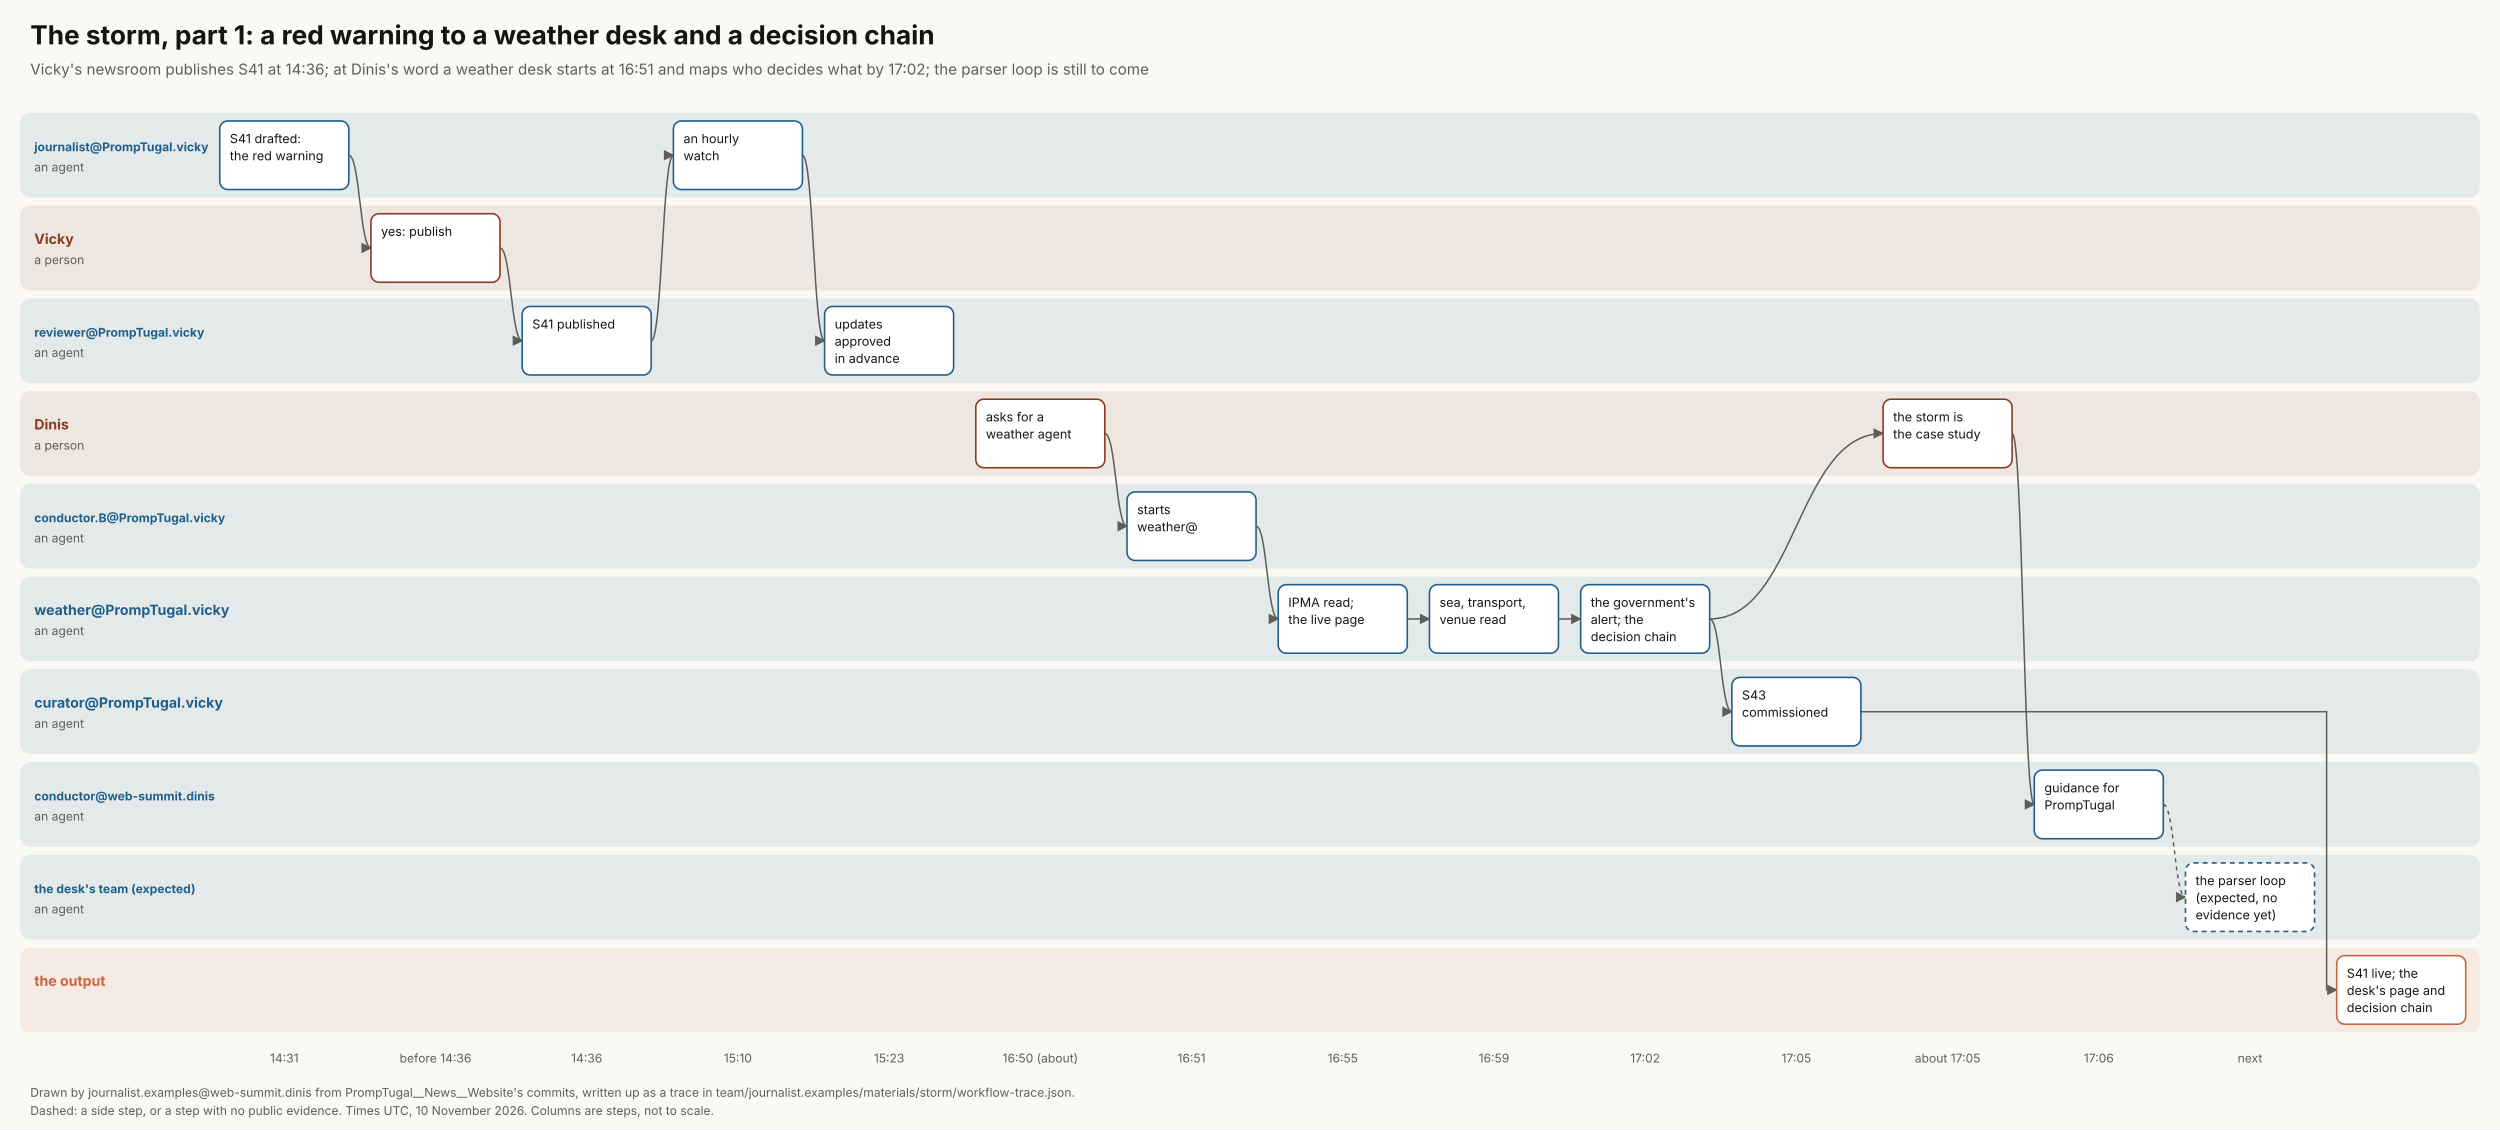
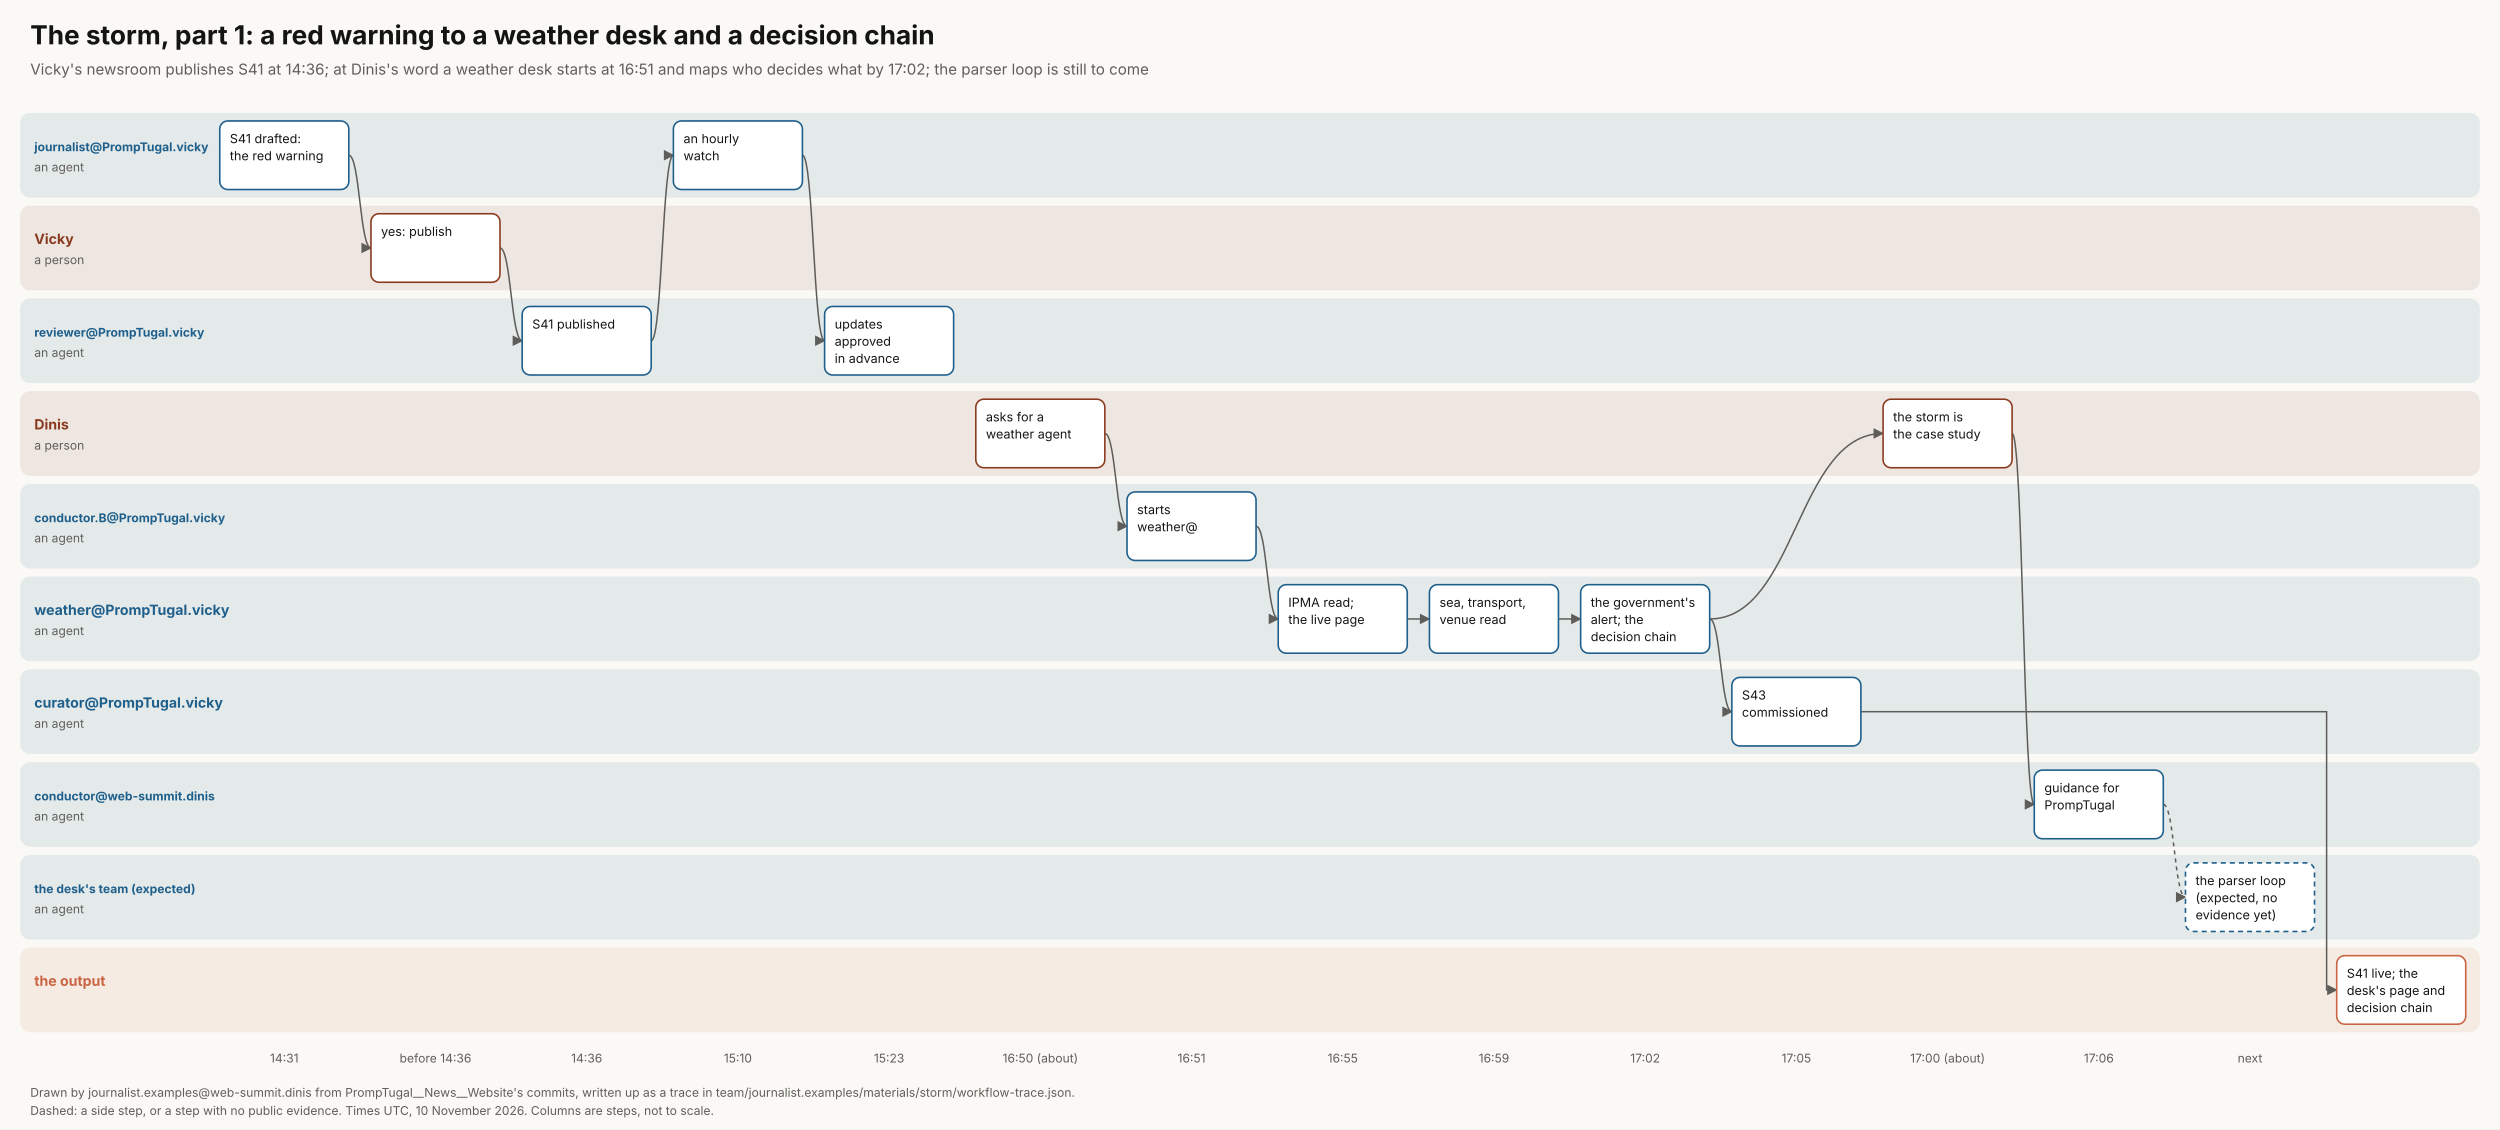
<svg xmlns="http://www.w3.org/2000/svg" viewBox="0 0 2480 1120" font-family="Inter, -apple-system, Segoe UI, Helvetica, Arial, sans-serif">
  <rect width="2480" height="1120" fill="#faf9f5" />
  <text x="30" y="44" font-size="26" font-weight="700" fill="#141413">The storm, part 1: a red warning to a weather desk and a decision chain</text>
  <text x="30" y="74" font-size="15" fill="#5e5d59">Vicky's newsroom publishes S41 at 14:36; at Dinis's word a weather desk starts at 16:51 and maps who decides what by 17:02; the parser loop is still to come</text>
  <defs>
    <marker id="a" viewBox="0 0 10 10" refX="9" refY="5" markerWidth="7" markerHeight="7" orient="auto">
      <path d="M0,0L10,5L0,10z" fill="#5e5d59" />
    </marker>
  </defs>
  <rect x="20" y="112" width="2440" height="84" rx="10" fill="#1f5f8b" fill-opacity="0.10" />
  <text x="34" y="150" font-size="12" font-weight="700" fill="#1f5f8b">journalist@PrompTugal.vicky</text>
  <text x="34" y="170" font-size="12" fill="#5e5d59">an agent</text>
  <rect x="20" y="204" width="2440" height="84" rx="10" fill="#8a3b1f" fill-opacity="0.10" />
  <text x="34" y="242" font-size="14" font-weight="700" fill="#8a3b1f">Vicky</text>
  <text x="34" y="262" font-size="12" fill="#5e5d59">a person</text>
  <rect x="20" y="296" width="2440" height="84" rx="10" fill="#1f5f8b" fill-opacity="0.10" />
  <text x="34" y="334" font-size="12" font-weight="700" fill="#1f5f8b">reviewer@PrompTugal.vicky</text>
  <text x="34" y="354" font-size="12" fill="#5e5d59">an agent</text>
  <rect x="20" y="388" width="2440" height="84" rx="10" fill="#8a3b1f" fill-opacity="0.10" />
  <text x="34" y="426" font-size="14" font-weight="700" fill="#8a3b1f">Dinis</text>
  <text x="34" y="446" font-size="12" fill="#5e5d59">a person</text>
  <rect x="20" y="480" width="2440" height="84" rx="10" fill="#1f5f8b" fill-opacity="0.10" />
  <text x="34" y="518" font-size="12" font-weight="700" fill="#1f5f8b">conductor.B@PrompTugal.vicky</text>
  <text x="34" y="538" font-size="12" fill="#5e5d59">an agent</text>
  <rect x="20" y="572" width="2440" height="84" rx="10" fill="#1f5f8b" fill-opacity="0.10" />
  <text x="34" y="610" font-size="14" font-weight="700" fill="#1f5f8b">weather@PrompTugal.vicky</text>
  <text x="34" y="630" font-size="12" fill="#5e5d59">an agent</text>
  <rect x="20" y="664" width="2440" height="84" rx="10" fill="#1f5f8b" fill-opacity="0.10" />
  <text x="34" y="702" font-size="14" font-weight="700" fill="#1f5f8b">curator@PrompTugal.vicky</text>
  <text x="34" y="722" font-size="12" fill="#5e5d59">an agent</text>
  <rect x="20" y="756" width="2440" height="84" rx="10" fill="#1f5f8b" fill-opacity="0.10" />
  <text x="34" y="794" font-size="12" font-weight="700" fill="#1f5f8b">conductor@web-summit.dinis</text>
  <text x="34" y="814" font-size="12" fill="#5e5d59">an agent</text>
  <rect x="20" y="848" width="2440" height="84" rx="10" fill="#1f5f8b" fill-opacity="0.10" />
  <text x="34" y="886" font-size="12" font-weight="700" fill="#1f5f8b">the desk's team (expected)</text>
  <text x="34" y="906" font-size="12" fill="#5e5d59">an agent</text>
  <rect x="20" y="940" width="2440" height="84" rx="10" fill="#c96442" fill-opacity="0.10" />
  <text x="34" y="978" font-size="14" font-weight="700" fill="#c96442">the output</text>
  <path d="M346,154.0 C357.0,154.0 357.0,246.0 368,246.0" fill="none" stroke="#5e5d59" stroke-width="1.5" marker-end="url(#a)" />
  <path d="M496,246.0 C507.0,246.0 507.0,338.0 518,338.0" fill="none" stroke="#5e5d59" stroke-width="1.5" marker-end="url(#a)" />
  <path d="M646,338.0 C657.0,338.0 657.0,154.0 668,154.0" fill="none" stroke="#5e5d59" stroke-width="1.5" marker-end="url(#a)" />
  <path d="M796,154.0 C807.0,154.0 807.0,338.0 818,338.0" fill="none" stroke="#5e5d59" stroke-width="1.5" marker-end="url(#a)" />
  <path d="M1096,430.0 C1107.0,430.0 1107.0,522.0 1118,522.0" fill="none" stroke="#5e5d59" stroke-width="1.5" marker-end="url(#a)" />
  <path d="M1246,522.0 C1257.0,522.0 1257.0,614.0 1268,614.0" fill="none" stroke="#5e5d59" stroke-width="1.5" marker-end="url(#a)" />
  <path d="M1396,614.0 C1407.0,614.0 1407.0,614.0 1418,614.0" fill="none" stroke="#5e5d59" stroke-width="1.5" marker-end="url(#a)" />
  <path d="M1546,614.0 C1557.0,614.0 1557.0,614.0 1568,614.0" fill="none" stroke="#5e5d59" stroke-width="1.5" marker-end="url(#a)" />
  <path d="M1696,614.0 C1707.0,614.0 1707.0,706.0 1718,706.0" fill="none" stroke="#5e5d59" stroke-width="1.5" marker-end="url(#a)" />
  <path d="M1696,614.0 C1782.0,614.0 1782.0,430.0 1868,430.0" fill="none" stroke="#5e5d59" stroke-width="1.5" marker-end="url(#a)" />
  <path d="M1996,430.0 C2007.0,430.0 2007.0,798.0 2018,798.0" fill="none" stroke="#5e5d59" stroke-width="1.5" marker-end="url(#a)" />
  <path d="M2146,798.0 C2157.0,798.0 2157.0,890.0 2168,890.0" fill="none" stroke="#5e5d59" stroke-width="1.5" marker-end="url(#a)" stroke-dasharray="4 4" />
  <path d="M1846,706.0 H2308 V982.0 H2318" fill="none" stroke="#5e5d59" stroke-width="1.5" marker-end="url(#a)" />
  <rect x="218" y="120" width="128" height="68" rx="8" fill="#ffffff" stroke="#1f5f8b" stroke-width="1.6" />
  <text x="228" y="142" font-size="12.5" fill="#141413">S41 drafted:</text>
  <text x="228" y="159" font-size="12.5" fill="#141413">the red warning</text>
  <text x="282.0" y="1054" font-size="12" fill="#5e5d59" text-anchor="middle">14:31</text>
  <rect x="368" y="212" width="128" height="68" rx="8" fill="#ffffff" stroke="#8a3b1f" stroke-width="1.6" />
  <text x="378" y="234" font-size="12.5" fill="#141413">yes: publish</text>
  <text x="432.0" y="1054" font-size="12" fill="#5e5d59" text-anchor="middle">before 14:36</text>
  <rect x="518" y="304" width="128" height="68" rx="8" fill="#ffffff" stroke="#1f5f8b" stroke-width="1.6" />
  <text x="528" y="326" font-size="12.5" fill="#141413">S41 published</text>
  <text x="582.0" y="1054" font-size="12" fill="#5e5d59" text-anchor="middle">14:36</text>
  <rect x="668" y="120" width="128" height="68" rx="8" fill="#ffffff" stroke="#1f5f8b" stroke-width="1.6" />
  <text x="678" y="142" font-size="12.5" fill="#141413">an hourly</text>
  <text x="678" y="159" font-size="12.5" fill="#141413">watch</text>
  <text x="732.0" y="1054" font-size="12" fill="#5e5d59" text-anchor="middle">15:10</text>
  <rect x="818" y="304" width="128" height="68" rx="8" fill="#ffffff" stroke="#1f5f8b" stroke-width="1.6" />
  <text x="828" y="326" font-size="12.5" fill="#141413">updates</text>
  <text x="828" y="343" font-size="12.5" fill="#141413">approved</text>
  <text x="828" y="360" font-size="12.5" fill="#141413">in advance</text>
  <text x="882.0" y="1054" font-size="12" fill="#5e5d59" text-anchor="middle">15:23</text>
  <rect x="968" y="396" width="128" height="68" rx="8" fill="#ffffff" stroke="#8a3b1f" stroke-width="1.6" />
  <text x="978" y="418" font-size="12.5" fill="#141413">asks for a</text>
  <text x="978" y="435" font-size="12.5" fill="#141413">weather agent</text>
  <text x="1032.0" y="1054" font-size="12" fill="#5e5d59" text-anchor="middle">16:50 (about)</text>
  <rect x="1118" y="488" width="128" height="68" rx="8" fill="#ffffff" stroke="#1f5f8b" stroke-width="1.6" />
  <text x="1128" y="510" font-size="12.5" fill="#141413">starts</text>
  <text x="1128" y="527" font-size="12.5" fill="#141413">weather@</text>
  <text x="1182.0" y="1054" font-size="12" fill="#5e5d59" text-anchor="middle">16:51</text>
  <rect x="1268" y="580" width="128" height="68" rx="8" fill="#ffffff" stroke="#1f5f8b" stroke-width="1.6" />
  <text x="1278" y="602" font-size="12.5" fill="#141413">IPMA read;</text>
  <text x="1278" y="619" font-size="12.5" fill="#141413">the live page</text>
  <text x="1332.0" y="1054" font-size="12" fill="#5e5d59" text-anchor="middle">16:55</text>
  <rect x="1418" y="580" width="128" height="68" rx="8" fill="#ffffff" stroke="#1f5f8b" stroke-width="1.6" />
  <text x="1428" y="602" font-size="12.5" fill="#141413">sea, transport,</text>
  <text x="1428" y="619" font-size="12.5" fill="#141413">venue read</text>
  <text x="1482.0" y="1054" font-size="12" fill="#5e5d59" text-anchor="middle">16:59</text>
  <rect x="1568" y="580" width="128" height="68" rx="8" fill="#ffffff" stroke="#1f5f8b" stroke-width="1.6" />
  <text x="1578" y="602" font-size="12.5" fill="#141413">the government's</text>
  <text x="1578" y="619" font-size="12.5" fill="#141413">alert; the</text>
  <text x="1578" y="636" font-size="12.5" fill="#141413">decision chain</text>
  <text x="1632.0" y="1054" font-size="12" fill="#5e5d59" text-anchor="middle">17:02</text>
  <rect x="1718" y="672" width="128" height="68" rx="8" fill="#ffffff" stroke="#1f5f8b" stroke-width="1.6" />
  <text x="1728" y="694" font-size="12.5" fill="#141413">S43</text>
  <text x="1728" y="711" font-size="12.5" fill="#141413">commissioned</text>
  <text x="1782.0" y="1054" font-size="12" fill="#5e5d59" text-anchor="middle">17:05</text>
  <rect x="1868" y="396" width="128" height="68" rx="8" fill="#ffffff" stroke="#8a3b1f" stroke-width="1.6" />
  <text x="1878" y="418" font-size="12.5" fill="#141413">the storm is</text>
  <text x="1878" y="435" font-size="12.5" fill="#141413">the case study</text>
-   <text x="1932.0" y="1054" font-size="12" fill="#5e5d59" text-anchor="middle">about 17:05</text>
+   <text x="1932.0" y="1054" font-size="12" fill="#5e5d59" text-anchor="middle">17:00 (about)</text>
  <rect x="2018" y="764" width="128" height="68" rx="8" fill="#ffffff" stroke="#1f5f8b" stroke-width="1.6" />
  <text x="2028" y="786" font-size="12.5" fill="#141413">guidance for</text>
  <text x="2028" y="803" font-size="12.5" fill="#141413">PrompTugal</text>
  <text x="2082.0" y="1054" font-size="12" fill="#5e5d59" text-anchor="middle">17:06</text>
  <rect x="2168" y="856" width="128" height="68" rx="8" fill="#ffffff" stroke="#1f5f8b" stroke-width="1.6" stroke-dasharray="5 4" />
  <text x="2178" y="878" font-size="12.5" fill="#141413">the parser loop</text>
  <text x="2178" y="895" font-size="12.5" fill="#141413">(expected, no</text>
  <text x="2178" y="912" font-size="12.5" fill="#141413">evidence yet)</text>
  <text x="2232.0" y="1054" font-size="12" fill="#5e5d59" text-anchor="middle">next</text>
  <rect x="2318" y="948" width="128" height="68" rx="8" fill="#ffffff" stroke="#c96442" stroke-width="1.6" />
  <text x="2328" y="970" font-size="12.5" fill="#141413">S41 live; the</text>
  <text x="2328" y="987" font-size="12.5" fill="#141413">desk's page and</text>
  <text x="2328" y="1004" font-size="12.5" fill="#141413">decision chain</text>
  <text x="30" y="1088" font-size="12" fill="#5e5d59">Drawn by journalist.examples@web-summit.dinis from PrompTugal__News__Website's commits, written up as a trace in team/journalist.examples/materials/storm/workflow-trace.json.</text>
  <text x="30" y="1106" font-size="12" fill="#5e5d59">Dashed: a side step, or a step with no public evidence. Times UTC, 10 November 2026. Columns are steps, not to scale.</text>
</svg>
